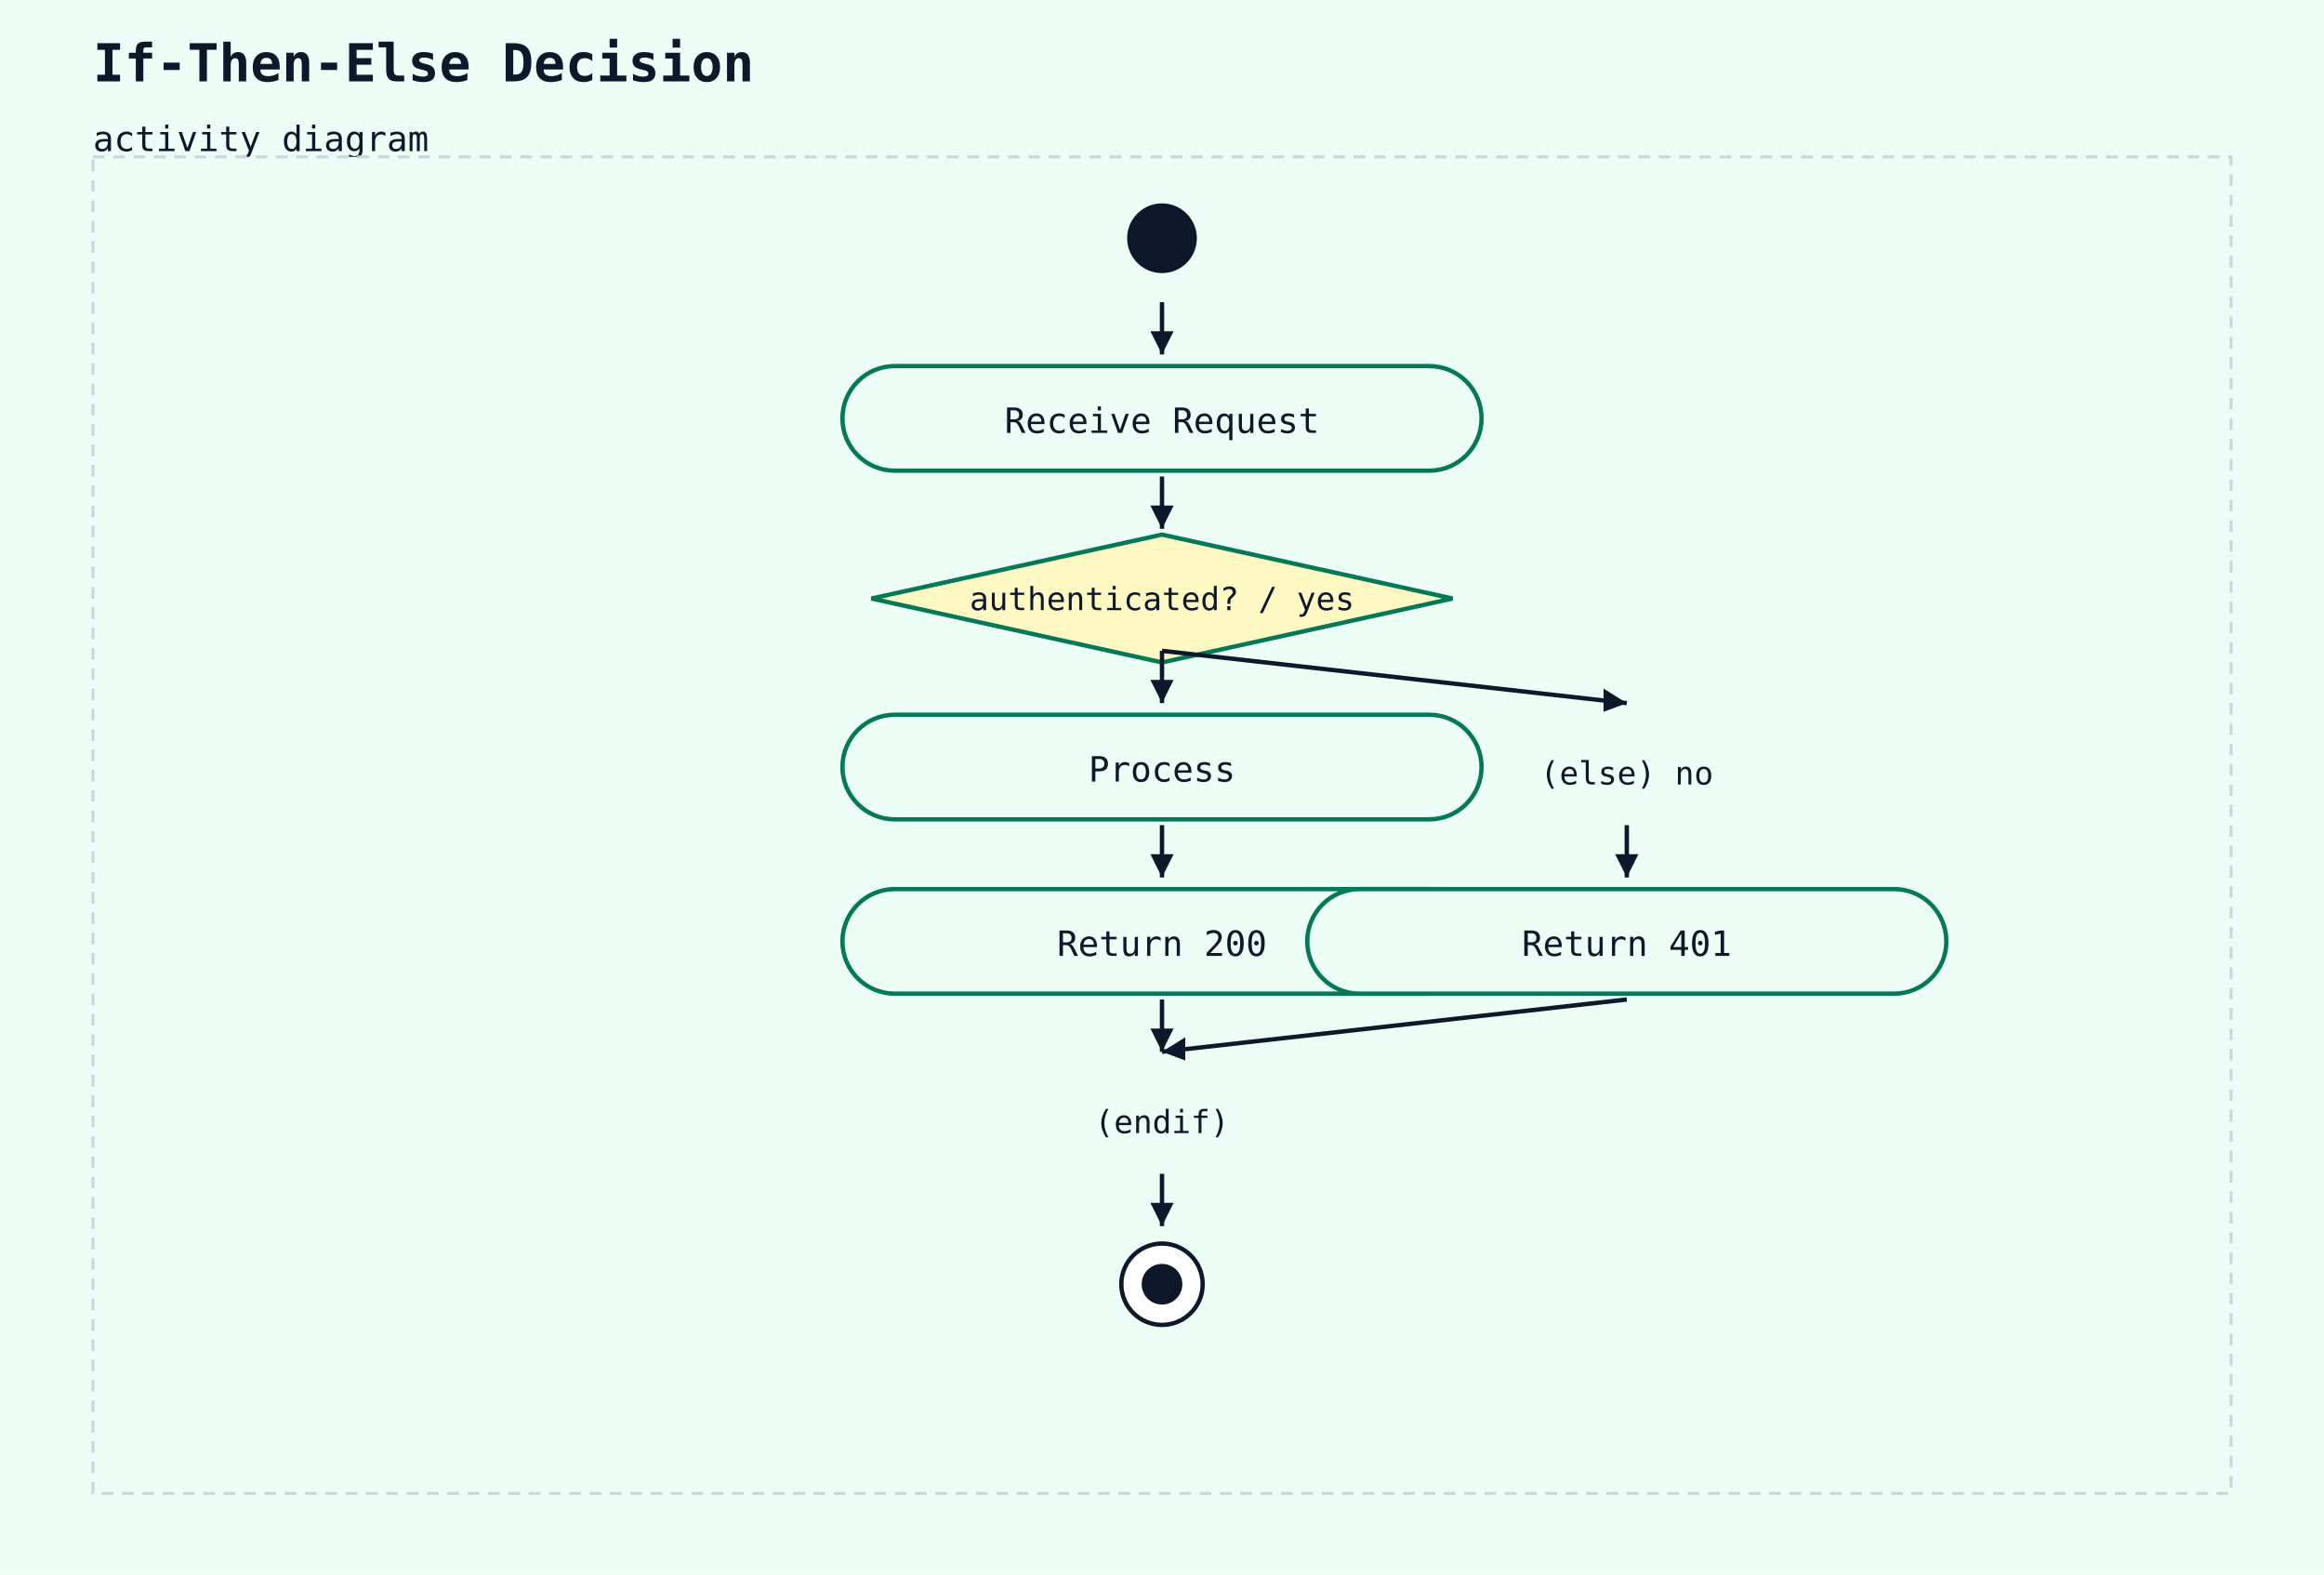
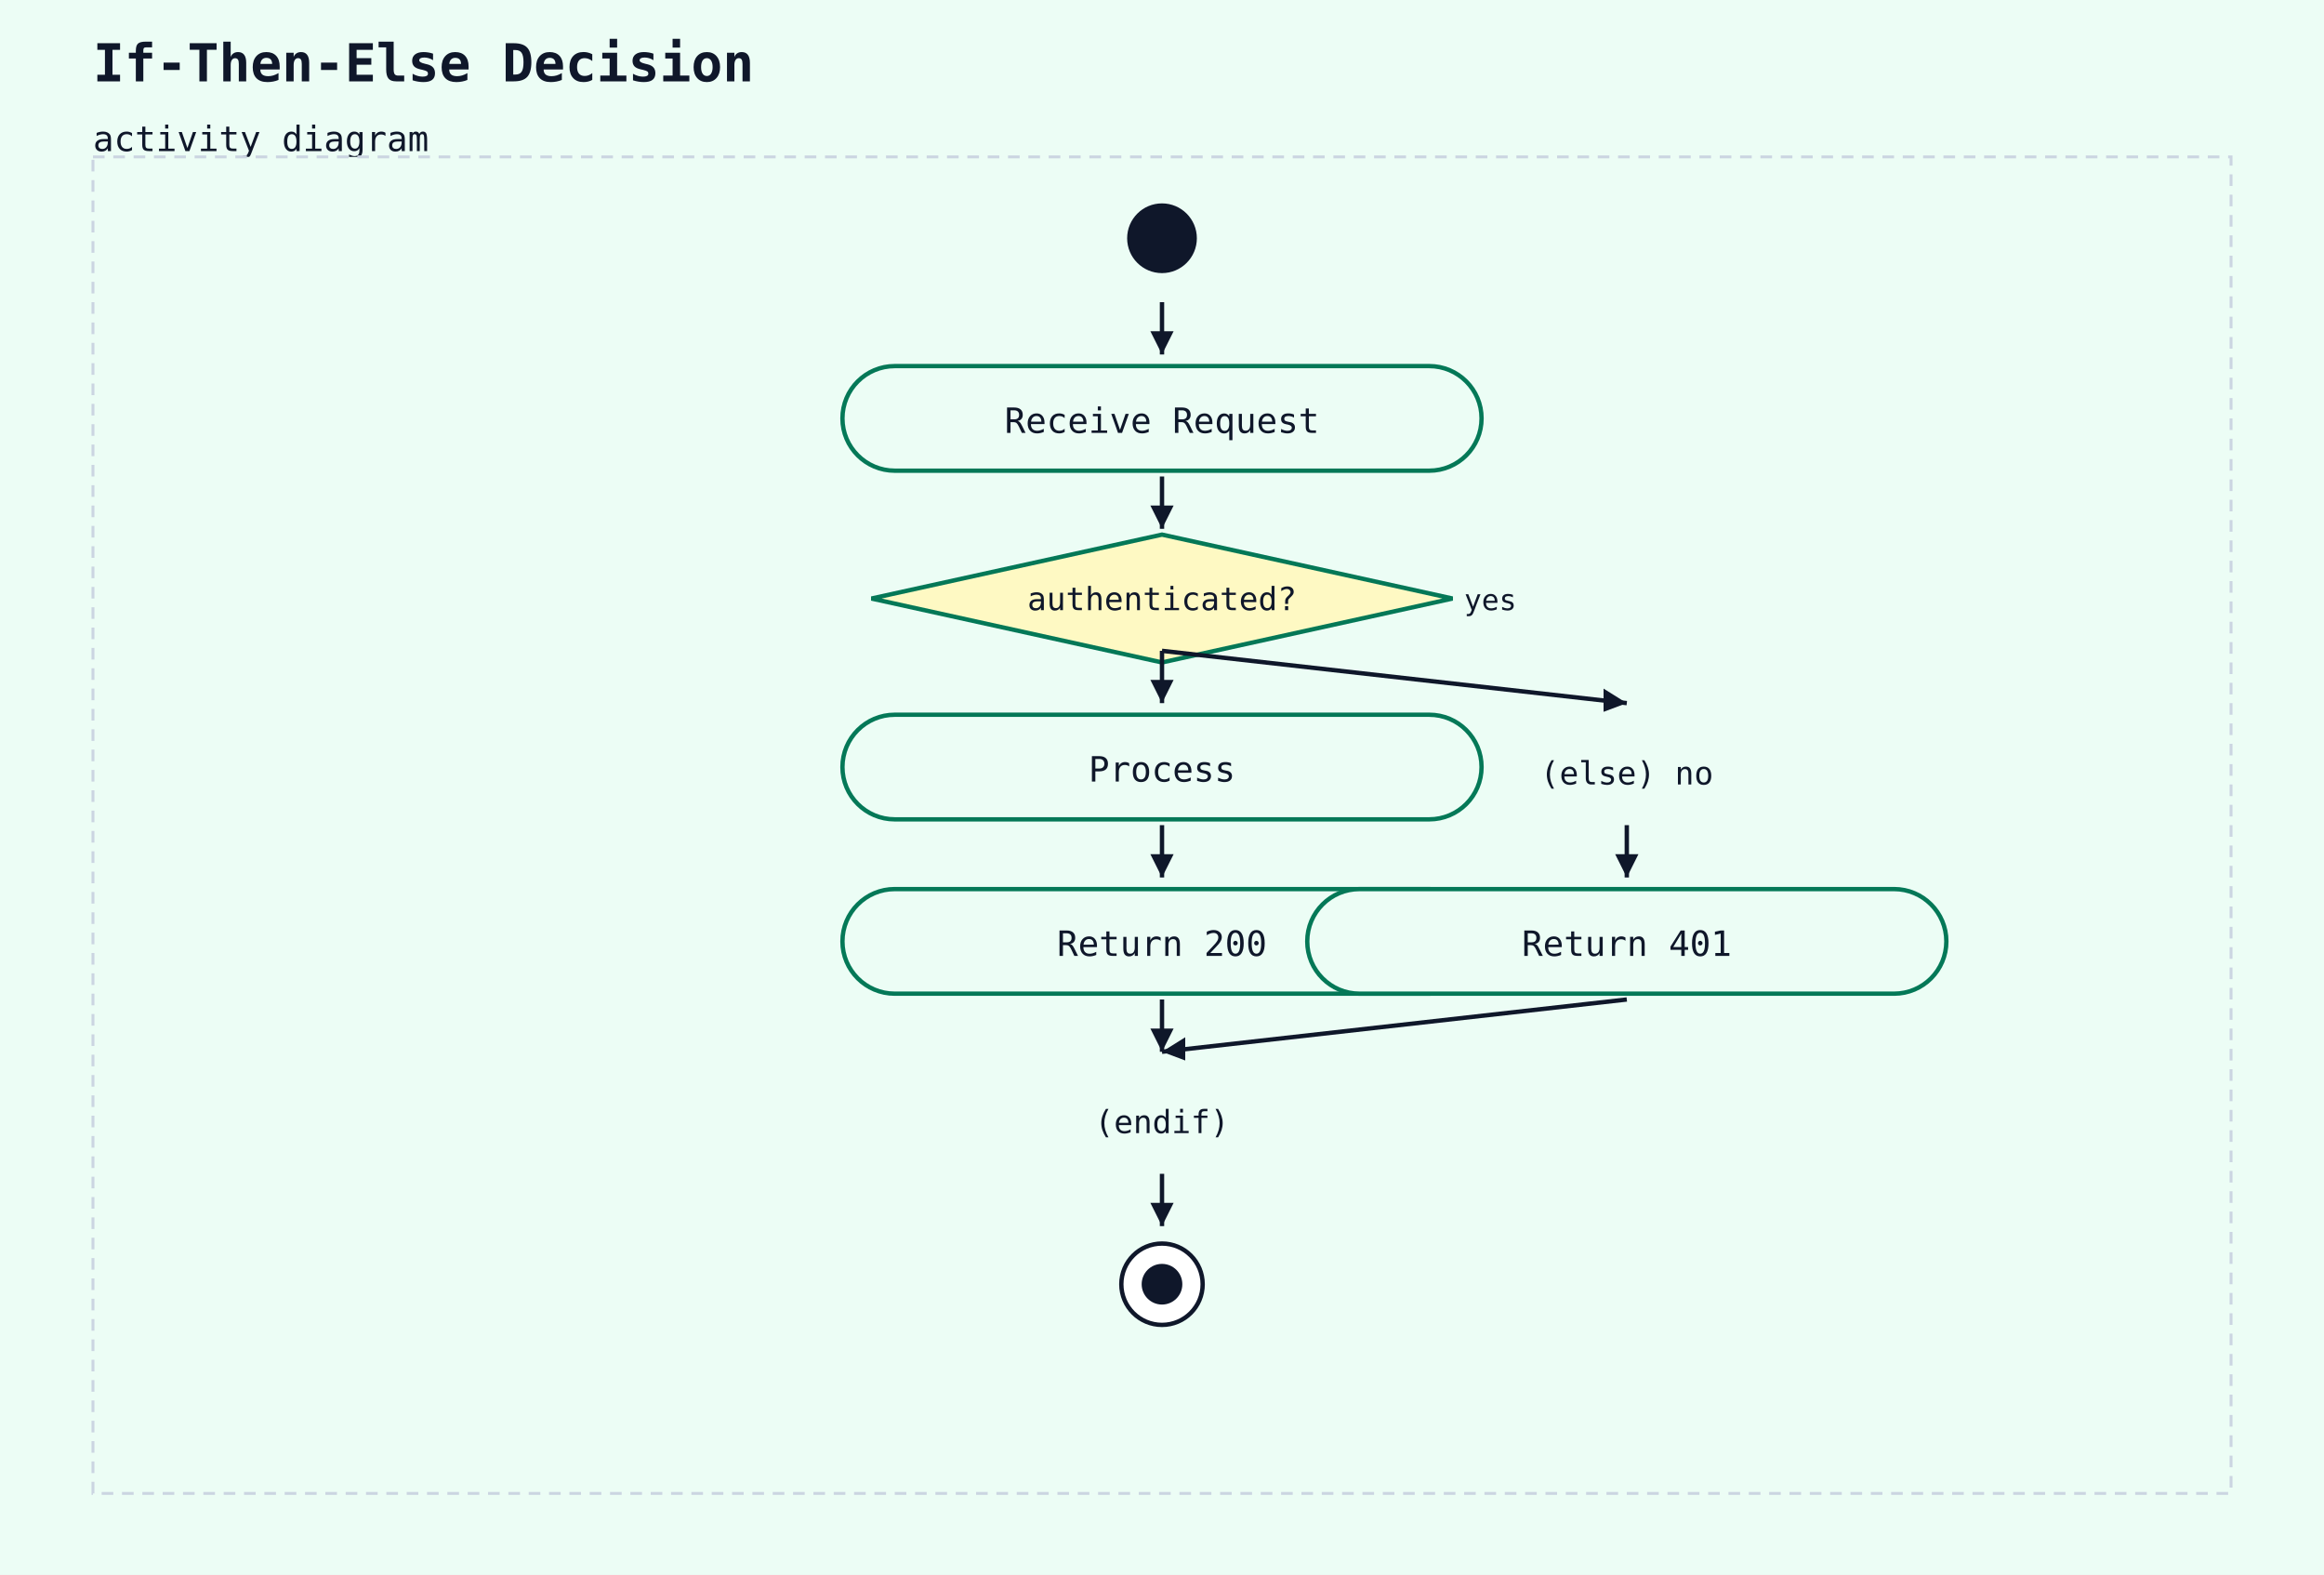
<svg xmlns="http://www.w3.org/2000/svg" width="800" height="542" viewBox="0 0 800 542">
  <rect width="100%" height="100%" fill="#ecfdf5" />
  <text x="32" y="28" font-family="monospace" font-size="18" font-weight="600" fill="#0f172a">If-Then-Else Decision</text>
  <text x="32" y="52" font-family="monospace" font-size="12" fill="#0f172a">activity diagram</text>
  <rect x="32" y="54" width="736" height="460" fill="#ecfdf5" stroke="#cbd5e1" stroke-width="1" stroke-dasharray="4 3" />
  <circle cx="400" cy="82" r="12" fill="#0f172a" />
  <rect x="290" y="126" width="220" height="36" rx="18" ry="18" fill="#ecfdf5" stroke="#047857" stroke-width="1.5" />
  <text x="400" y="149" text-anchor="middle" font-family="monospace" font-size="12" fill="#0f172a">Receive Request</text>
  <line x1="400" y1="104" x2="400" y2="122" stroke="#0f172a" stroke-width="1.5" />
  <polygon points="400,122 396,114 404,114" fill="#0f172a" />
  <polygon points="400,184 500,206 400,228 300,206" fill="#fef9c3" stroke="#047857" stroke-width="1.5" />
-   <text x="400" y="210" text-anchor="middle" font-family="monospace" font-size="11" fill="#0f172a">authenticated? / yes</text>
+   <text x="400" y="210" text-anchor="middle" font-family="monospace" font-size="11" fill="#0f172a">authenticated?</text>
+   <text x="504" y="210" text-anchor="start" font-family="monospace" font-size="10" fill="#0f172a">yes</text>
  <line x1="400" y1="164" x2="400" y2="182" stroke="#0f172a" stroke-width="1.5" />
  <polygon points="400,182 396,174 404,174" fill="#0f172a" />
  <rect x="290" y="246" width="220" height="36" rx="18" ry="18" fill="#ecfdf5" stroke="#047857" stroke-width="1.5" />
  <text x="400" y="269" text-anchor="middle" font-family="monospace" font-size="12" fill="#0f172a">Process</text>
  <line x1="400" y1="224" x2="400" y2="242" stroke="#0f172a" stroke-width="1.5" />
  <polygon points="400,242 396,234 404,234" fill="#0f172a" />
  <rect x="290" y="306" width="220" height="36" rx="18" ry="18" fill="#ecfdf5" stroke="#047857" stroke-width="1.5" />
  <text x="400" y="329" text-anchor="middle" font-family="monospace" font-size="12" fill="#0f172a">Return 200</text>
  <line x1="400" y1="284" x2="400" y2="302" stroke="#0f172a" stroke-width="1.5" />
  <polygon points="400,302 396,294 404,294" fill="#0f172a" />
  <text x="560" y="270" text-anchor="middle" font-family="monospace" font-size="11" fill="#0f172a">(else) no</text>
  <line x1="400" y1="224" x2="560" y2="242" stroke="#0f172a" stroke-width="1.5" />
  <polygon points="560,242 552,245 552,237" fill="#0f172a" />
  <rect x="450" y="306" width="220" height="36" rx="18" ry="18" fill="#ecfdf5" stroke="#047857" stroke-width="1.5" />
  <text x="560" y="329" text-anchor="middle" font-family="monospace" font-size="12" fill="#0f172a">Return 401</text>
  <line x1="560" y1="284" x2="560" y2="302" stroke="#0f172a" stroke-width="1.5" />
  <polygon points="560,302 556,294 564,294" fill="#0f172a" />
  <text x="400" y="390" text-anchor="middle" font-family="monospace" font-size="11" fill="#0f172a">(endif)</text>
  <line x1="400" y1="344" x2="400" y2="362" stroke="#0f172a" stroke-width="1.5" />
  <polygon points="400,362 396,354 404,354" fill="#0f172a" />
  <line x1="560" y1="344" x2="400" y2="362" stroke="#0f172a" stroke-width="1.5" />
  <polygon points="400,362 408,357 408,365" fill="#0f172a" />
  <circle cx="400" cy="442" r="14" fill="white" stroke="#0f172a" stroke-width="1.5" />
  <circle cx="400" cy="442" r="7" fill="#0f172a" />
  <line x1="400" y1="404" x2="400" y2="422" stroke="#0f172a" stroke-width="1.5" />
  <polygon points="400,422 396,414 404,414" fill="#0f172a" />
</svg>
